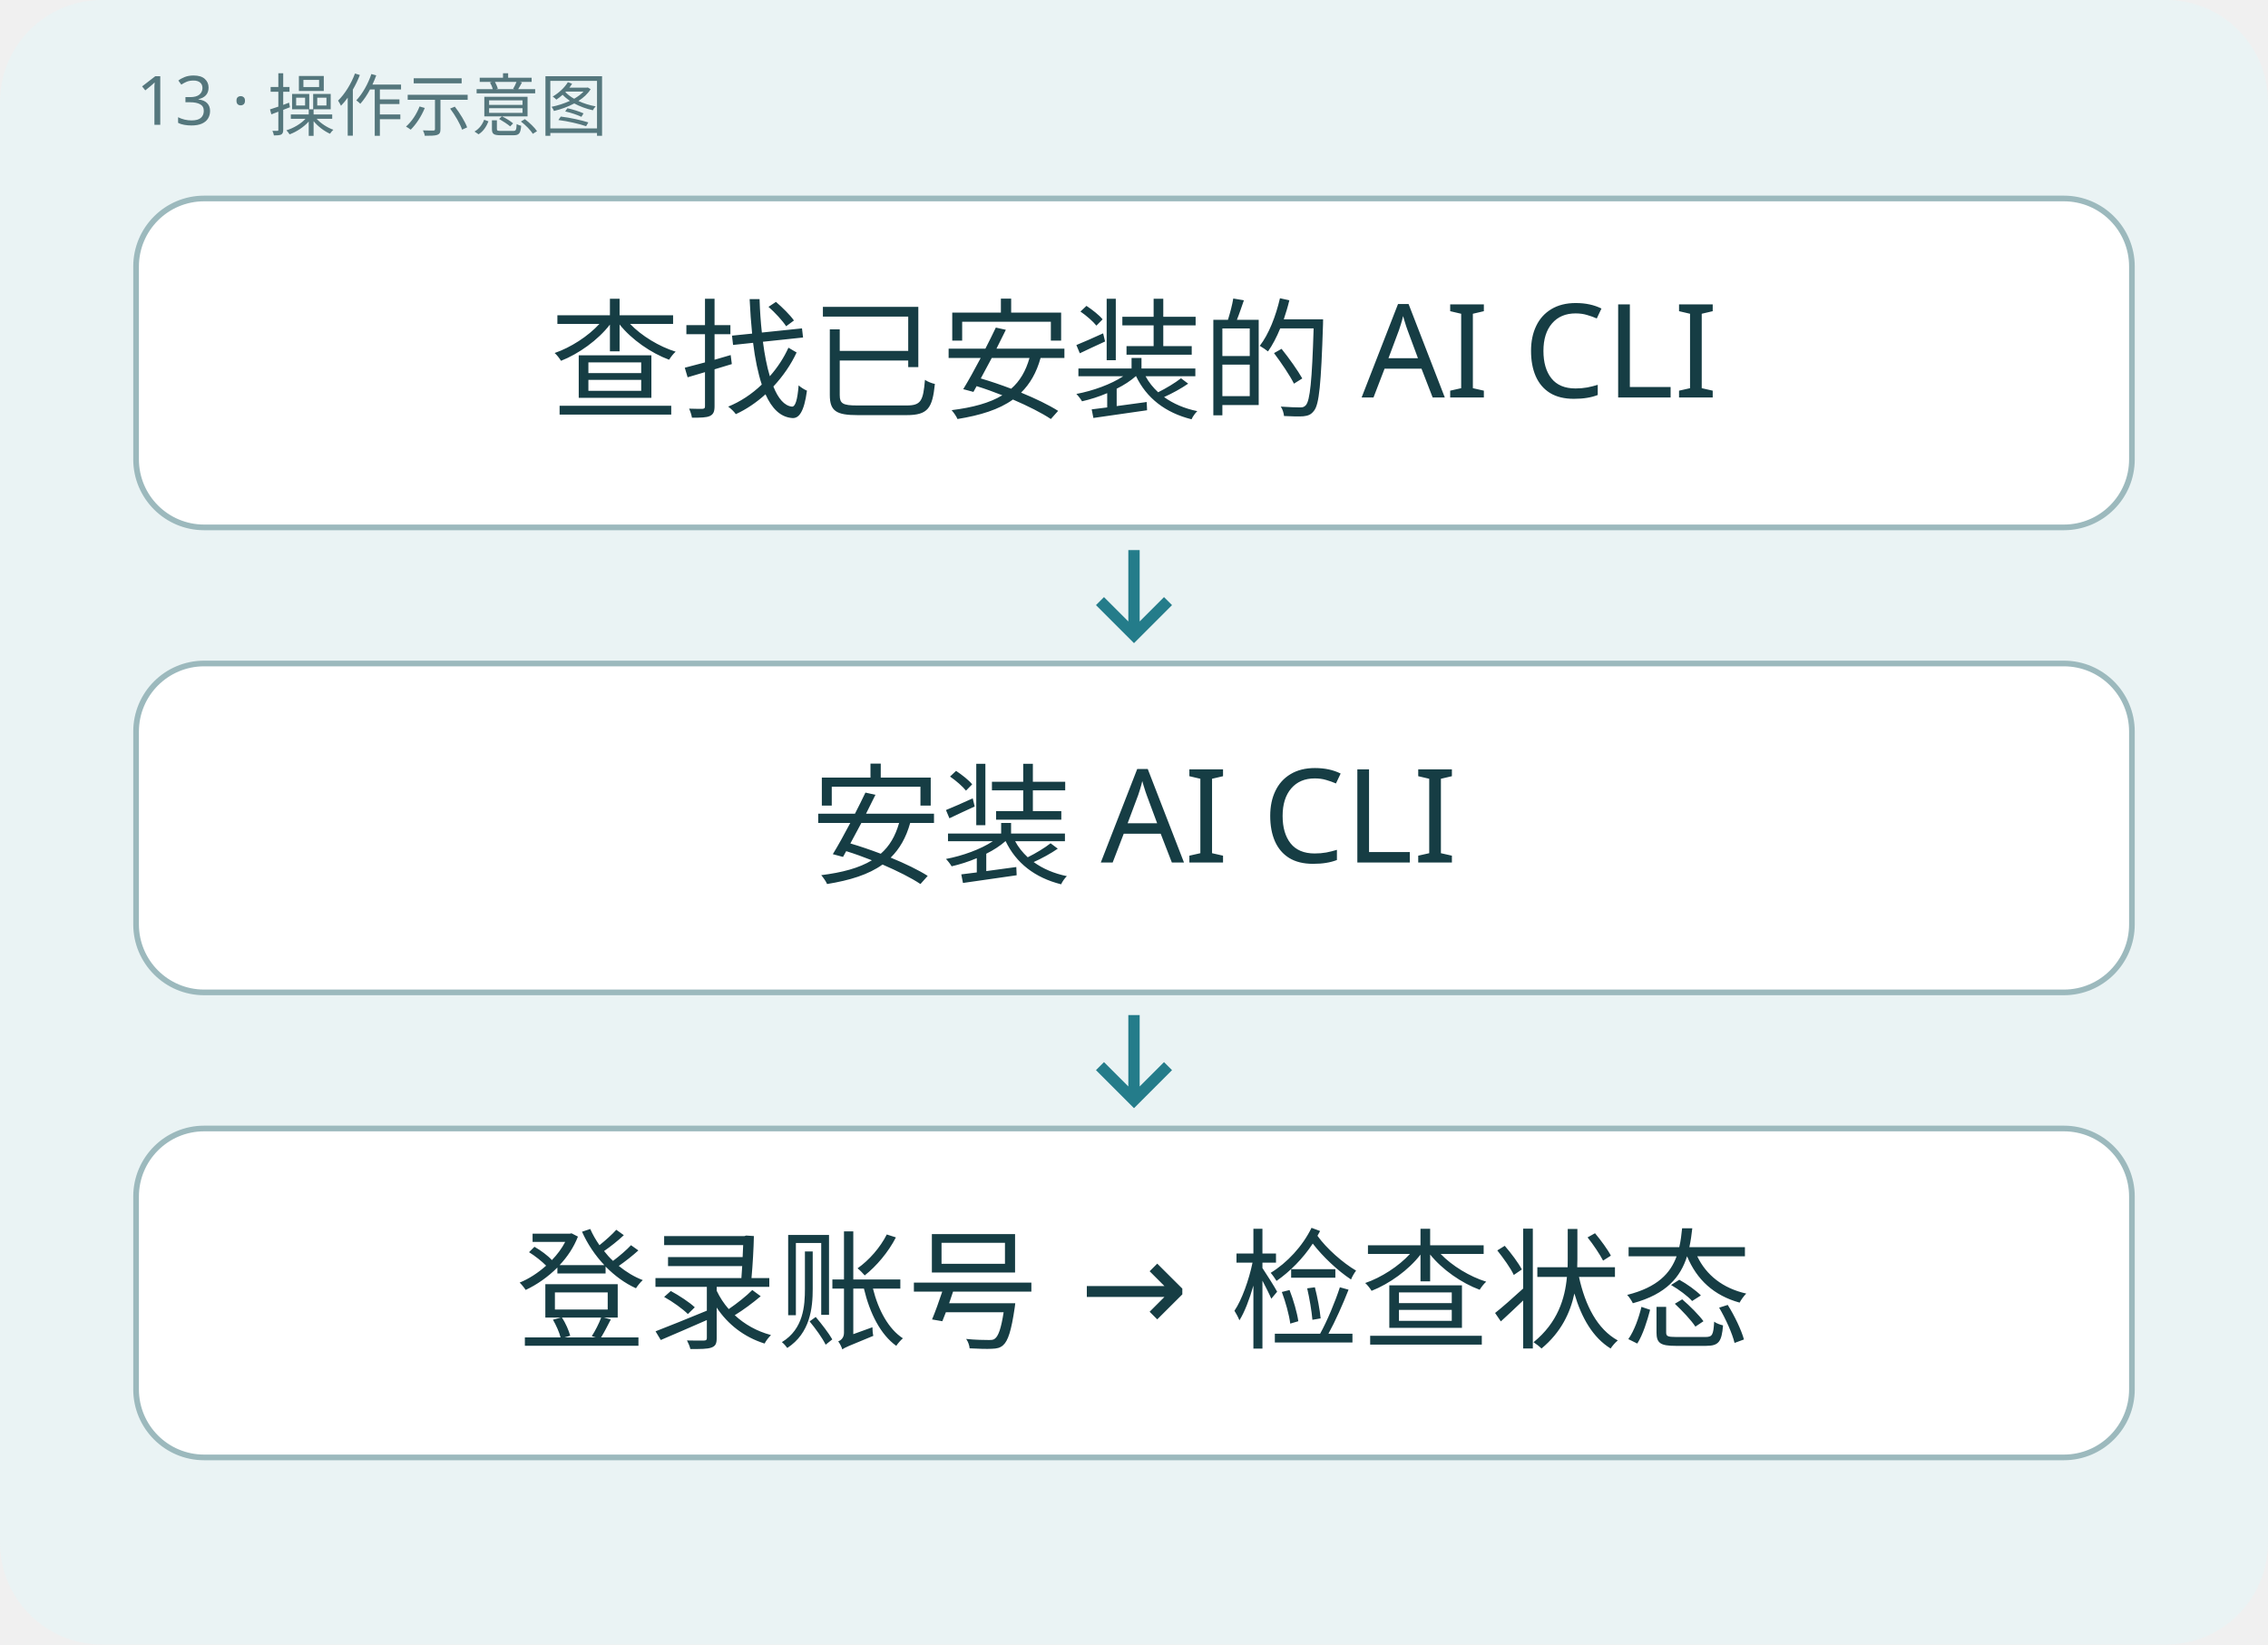
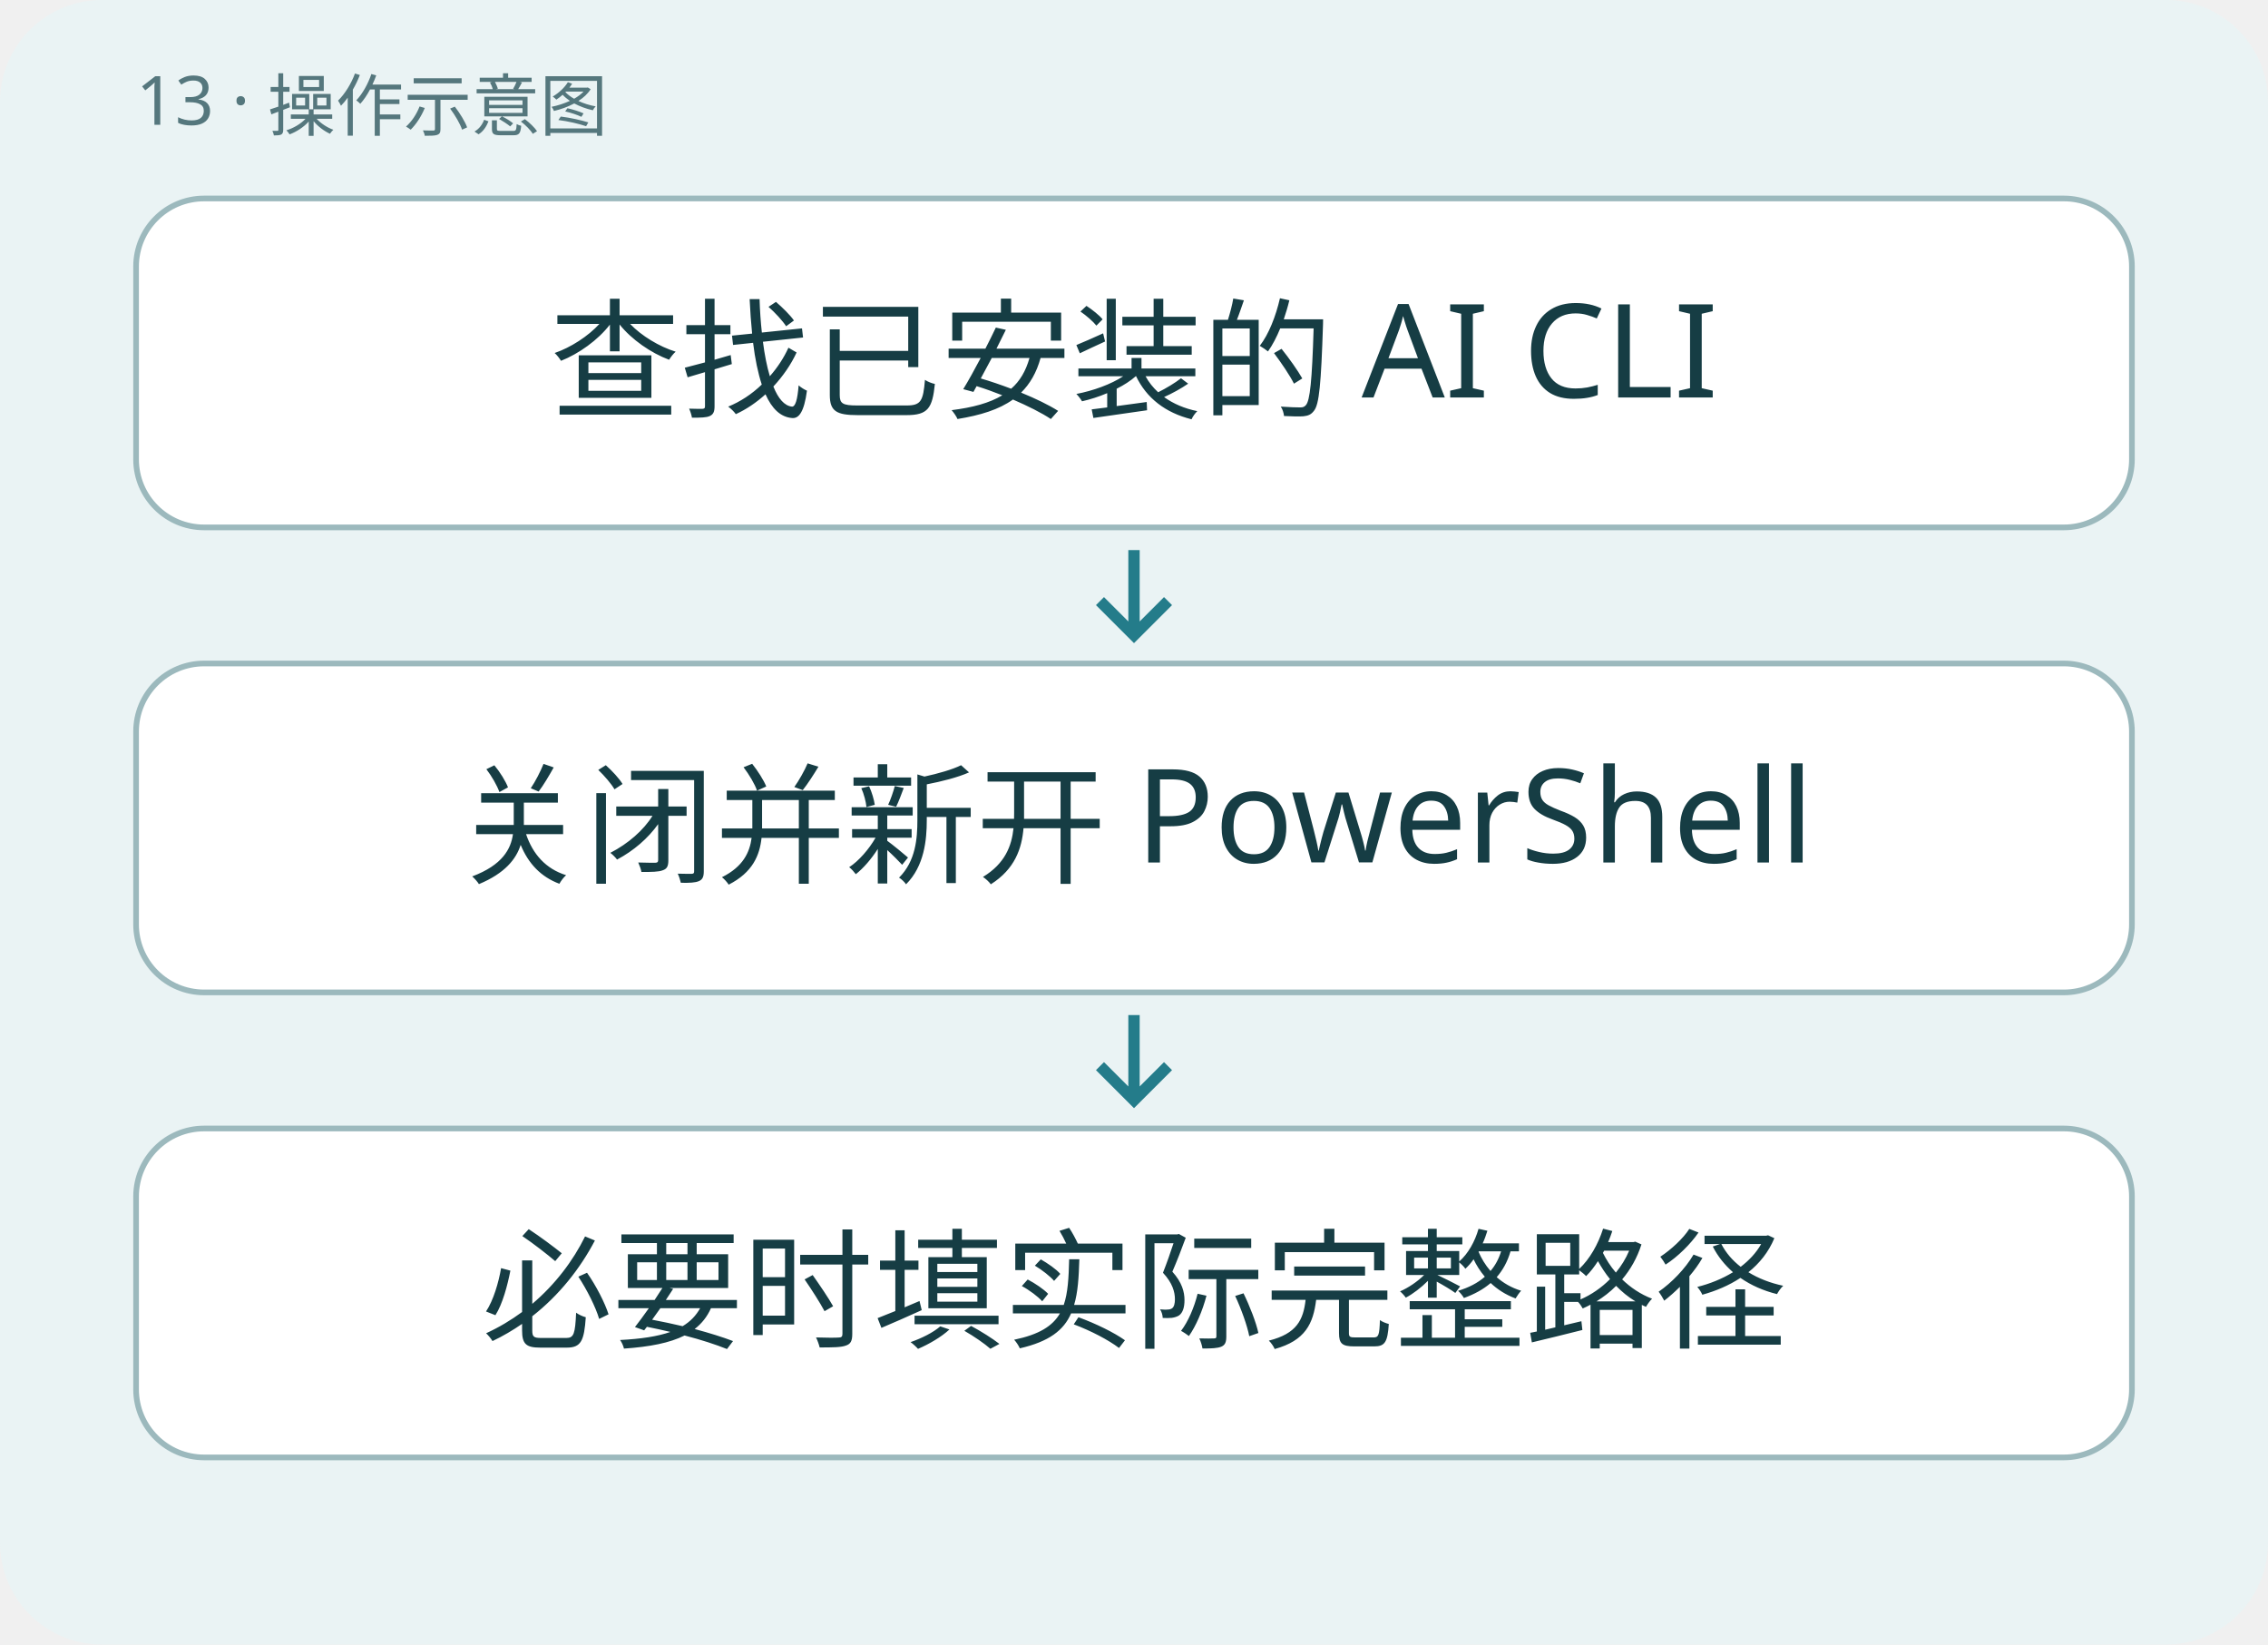
<svg xmlns="http://www.w3.org/2000/svg" viewBox="0 0 400 290" role="img">
  <rect width="400" height="290" rx="18" fill="#eaf3f4" />
  <rect x="24" y="35" width="352" height="58" rx="12" fill="white" stroke="#9cb9bd" />
  <text x="200" y="72" text-anchor="middle" font-family="Microsoft YaHei,PingFang SC,sans-serif" font-size="23" fill="#163d44">查找已安装的 AI CLI</text>
  <path d="M200 97 v15 m-6 -6 6 6 6 -6" fill="none" stroke="#247c8a" stroke-width="2" />
  <rect x="24" y="117" width="352" height="58" rx="12" fill="white" stroke="#9cb9bd" />
-   <text x="200" y="154" text-anchor="middle" font-family="Microsoft YaHei,PingFang SC,sans-serif" font-size="23" fill="#163d44">安装 AI CLI</text>
+   <text x="200" y="154" text-anchor="middle" font-family="Microsoft YaHei,PingFang SC,sans-serif" font-size="23" fill="#163d44">关闭并新开 PowerShell</text>
  <path d="M200 179 v15 m-6 -6 6 6 6 -6" fill="none" stroke="#247c8a" stroke-width="2" />
  <rect x="24" y="199" width="352" height="58" rx="12" fill="white" stroke="#9cb9bd" />
-   <text x="200" y="236" text-anchor="middle" font-family="Microsoft YaHei,PingFang SC,sans-serif" font-size="23" fill="#163d44">登录账号 → 检查状态</text>
+   <text x="200" y="236" text-anchor="middle" font-family="Microsoft YaHei,PingFang SC,sans-serif" font-size="23" fill="#163d44">必要时填实际完整路径</text>
  <text x="24" y="22" font-family="sans-serif" font-size="12" fill="#55777d">13 · 操作示意图</text>
</svg>
